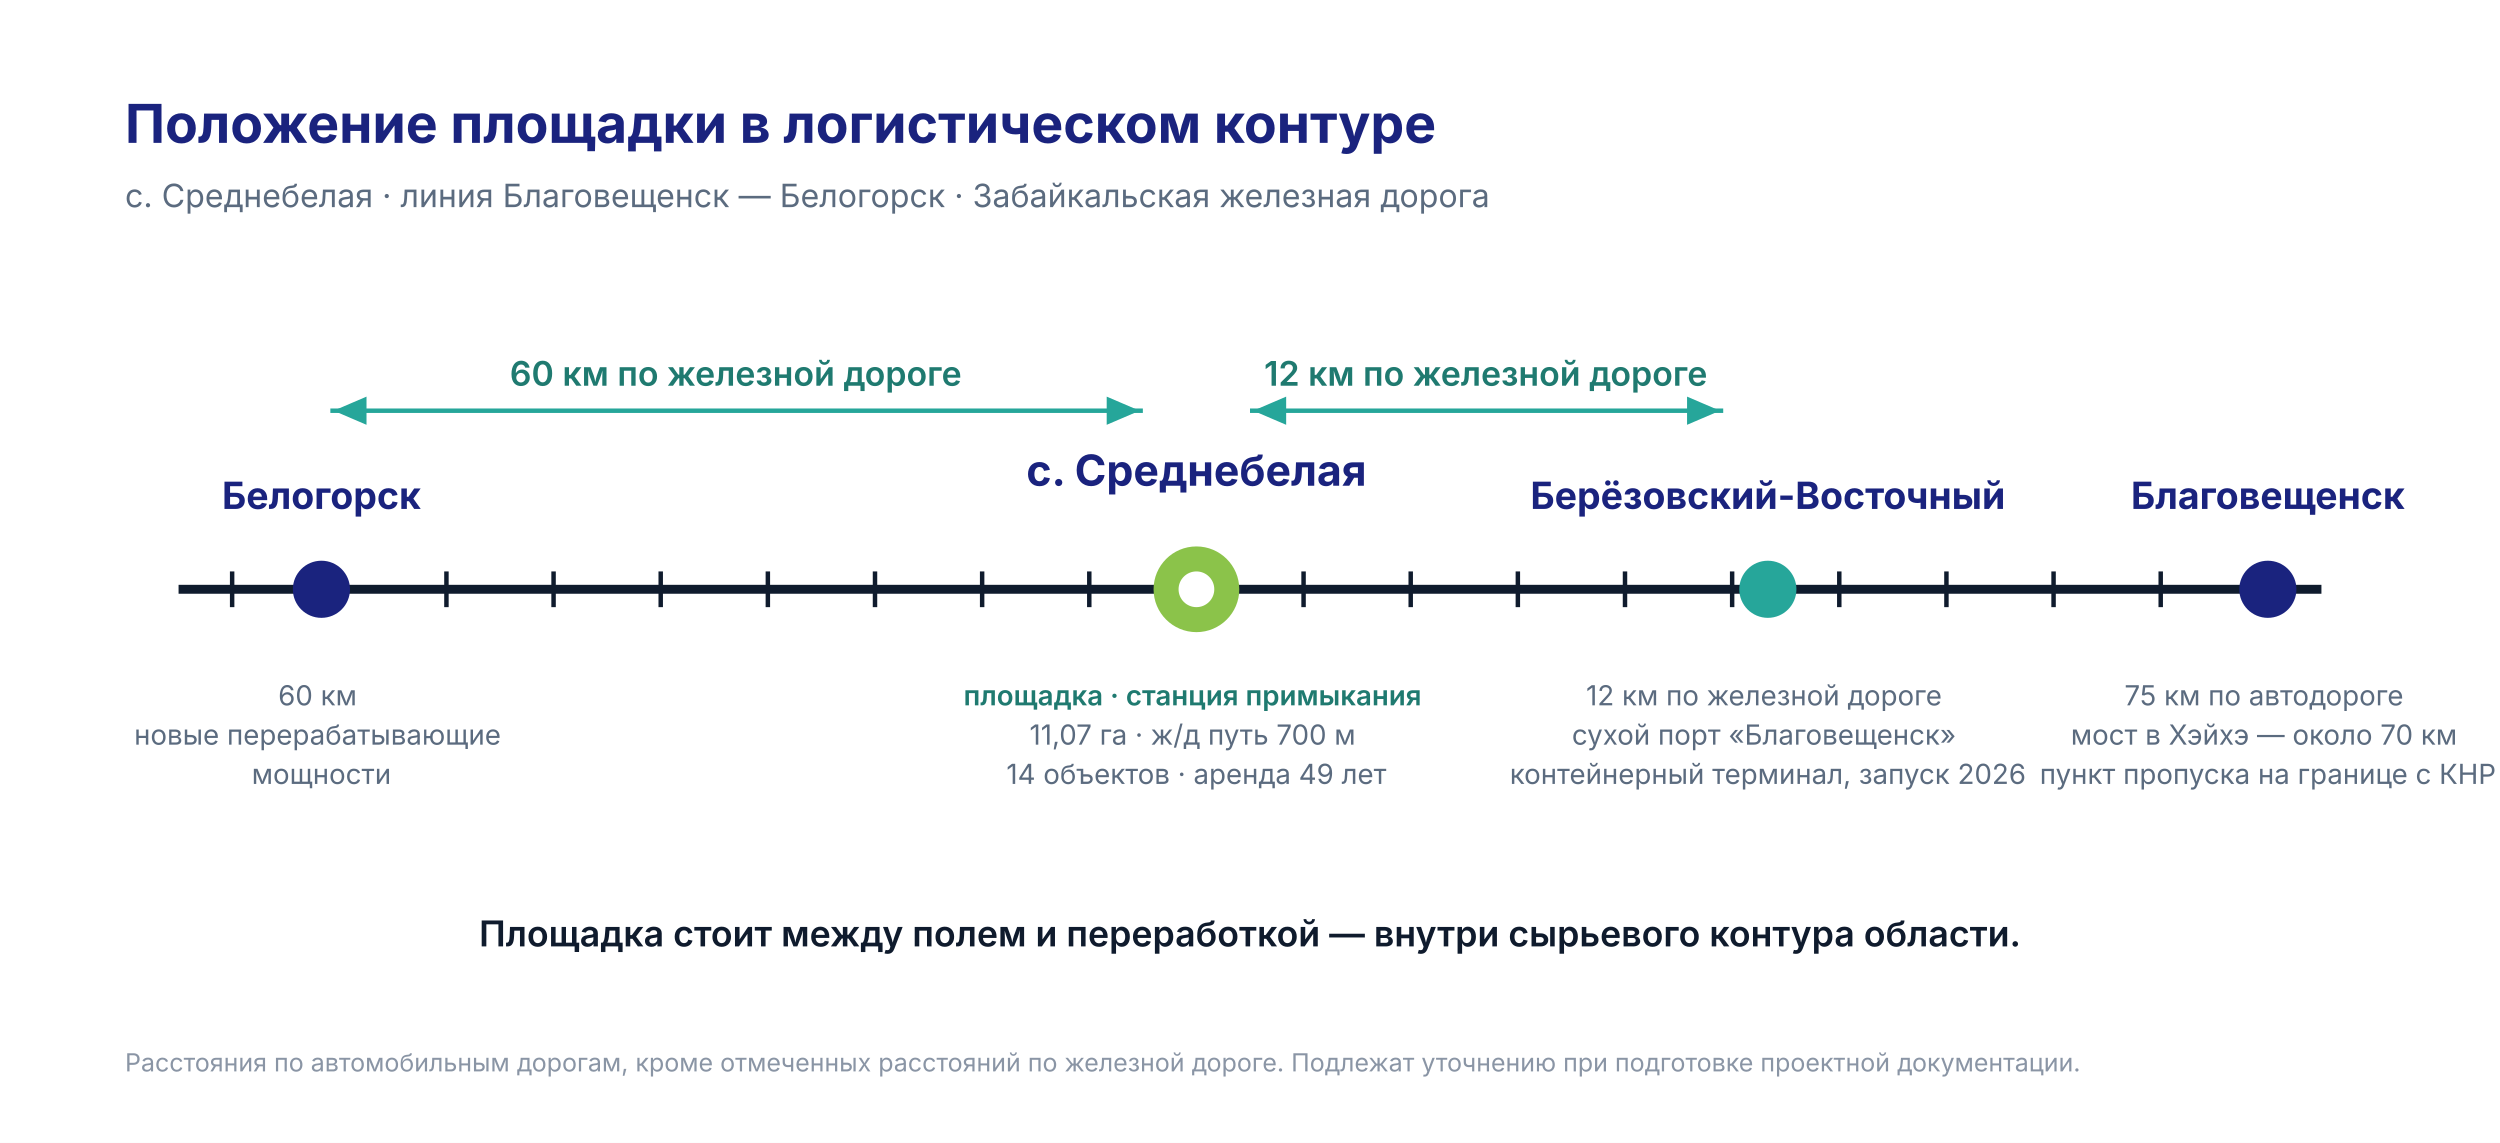
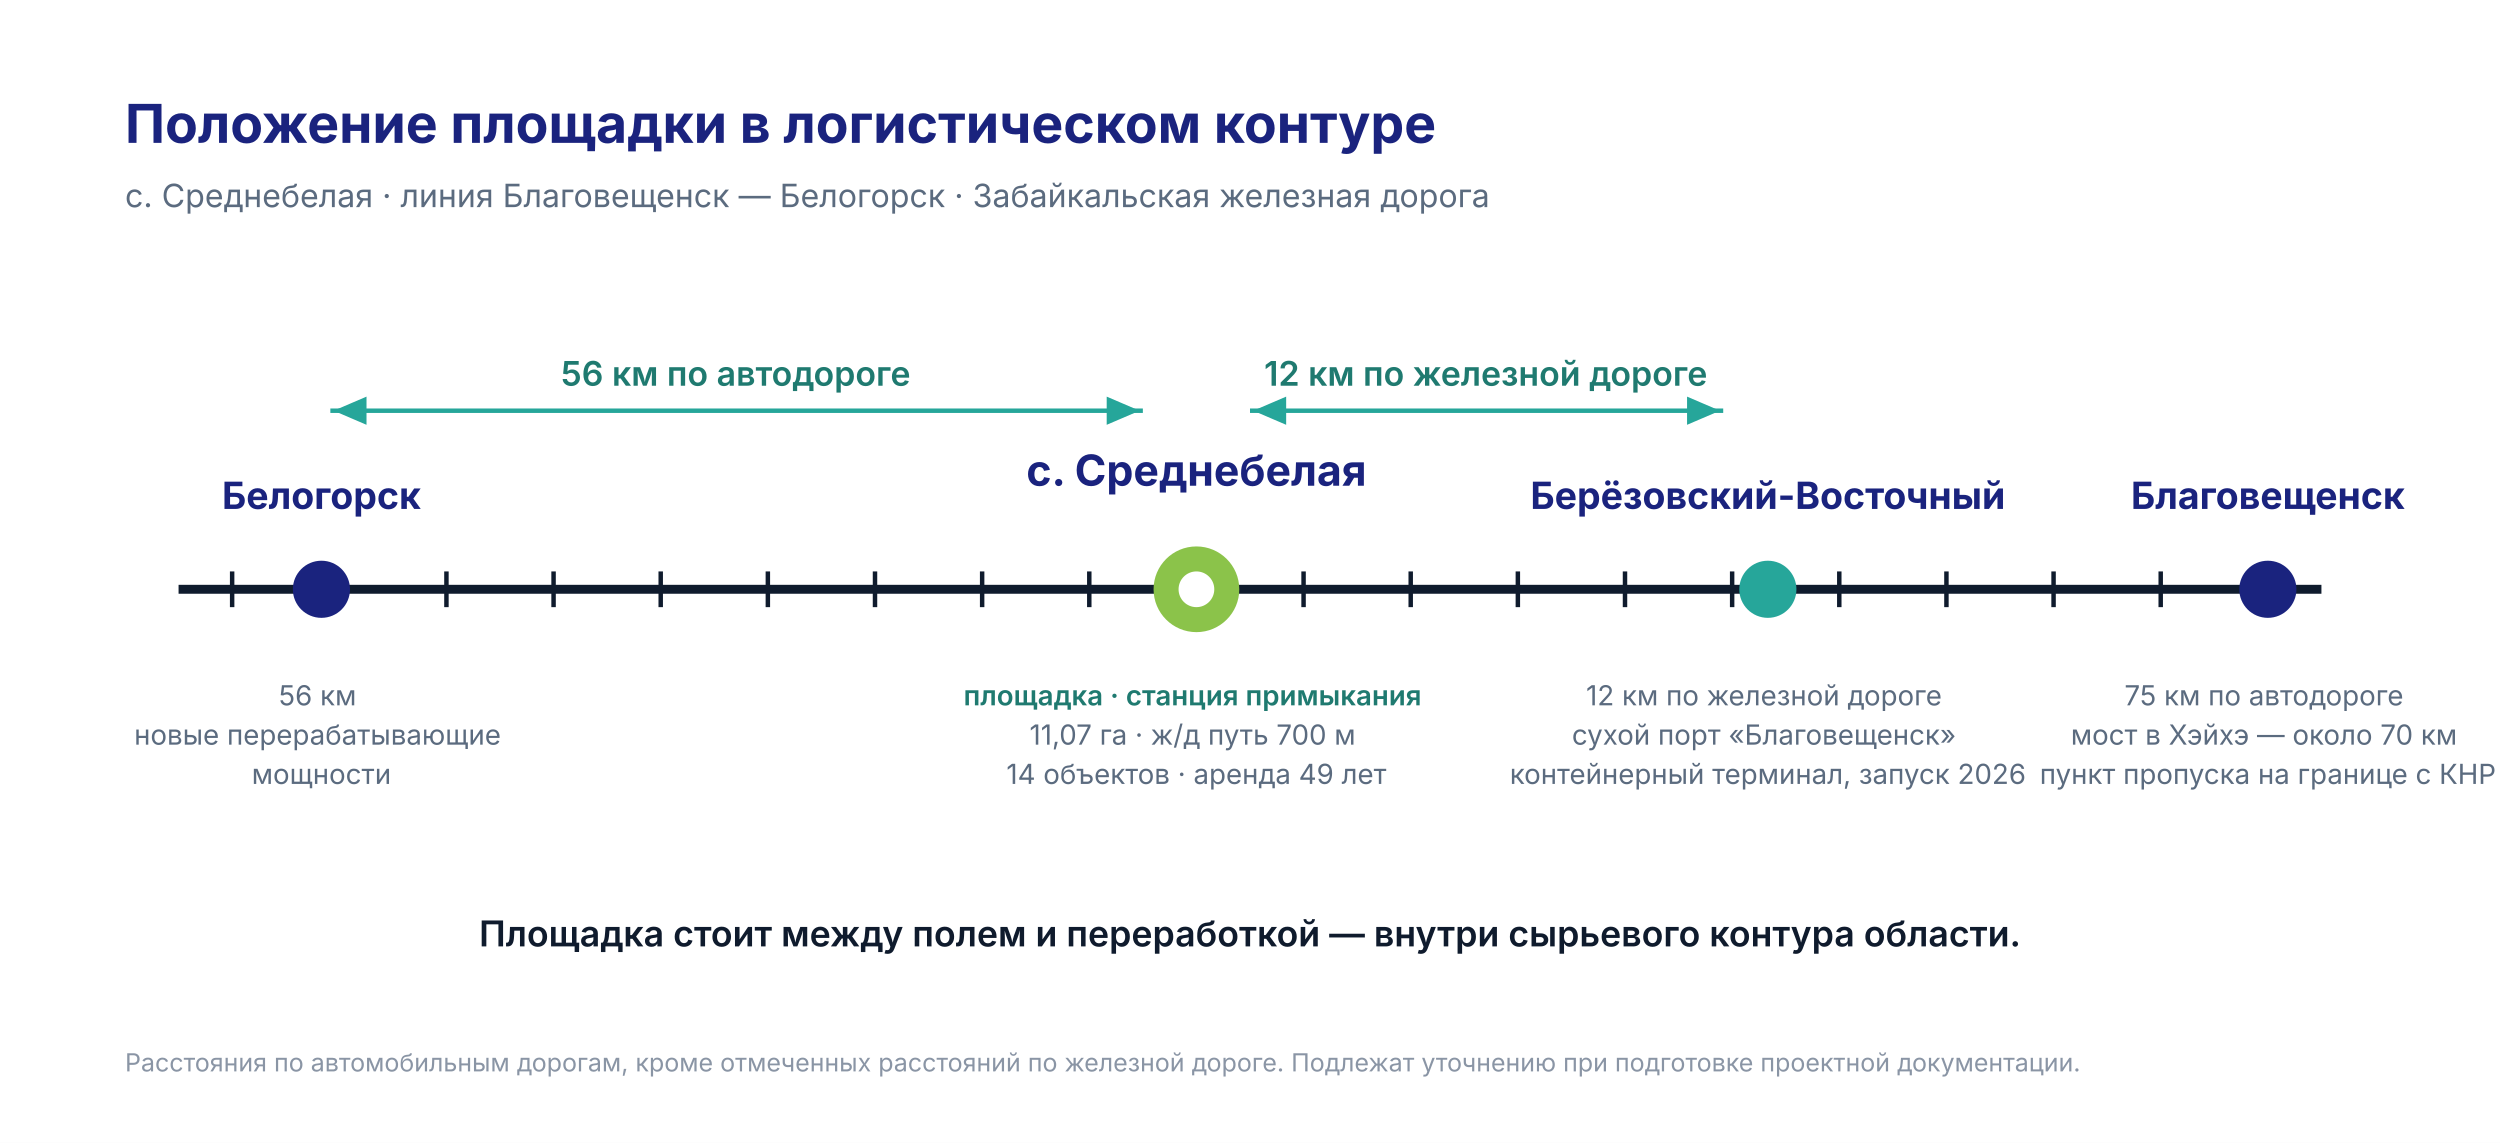
<svg xmlns="http://www.w3.org/2000/svg" viewBox="0 0 1400 640" role="img" aria-labelledby="sdTitle sdDesc" font-family="Inter, Arial, sans-serif">
  <rect width="1400" height="640" fill="#FFFFFF" />
  <text x="70" y="80" font-size="30" fill="#1A237E" font-weight="700">Положение площадки в логистическом контуре</text>
  <text x="70" y="116" font-size="18" fill="#5B6B7F">с. Среднебелая · линия Благовещенск — Белогорск · Забайкальская железная дорога</text>
  <line x1="100" y1="330" x2="1300" y2="330" stroke="#0F1B2D" stroke-width="5" />
  <g stroke="#0F1B2D" stroke-width="2.5">
    <line x1="130" y1="320" x2="130" y2="340" />
    <line x1="190" y1="320" x2="190" y2="340" />
    <line x1="250" y1="320" x2="250" y2="340" />
    <line x1="310" y1="320" x2="310" y2="340" />
    <line x1="370" y1="320" x2="370" y2="340" />
    <line x1="430" y1="320" x2="430" y2="340" />
    <line x1="490" y1="320" x2="490" y2="340" />
    <line x1="550" y1="320" x2="550" y2="340" />
    <line x1="610" y1="320" x2="610" y2="340" />
    <line x1="670" y1="320" x2="670" y2="340" />
    <line x1="730" y1="320" x2="730" y2="340" />
    <line x1="790" y1="320" x2="790" y2="340" />
    <line x1="850" y1="320" x2="850" y2="340" />
    <line x1="910" y1="320" x2="910" y2="340" />
    <line x1="970" y1="320" x2="970" y2="340" />
    <line x1="1030" y1="320" x2="1030" y2="340" />
    <line x1="1090" y1="320" x2="1090" y2="340" />
    <line x1="1150" y1="320" x2="1150" y2="340" />
    <line x1="1210" y1="320" x2="1210" y2="340" />
    <line x1="1270" y1="320" x2="1270" y2="340" />
  </g>
  <g stroke="#26A69A" stroke-width="2.5" fill="#26A69A">
    <line x1="185" y1="230" x2="640" y2="230" />
    <path d="M 190 230 l 14 -6 0 12 z" />
    <path d="M 635 230 l -14 -6 0 12 z" />
  </g>
-   <text x="412" y="216" font-size="19" fill="#1F7A70" text-anchor="middle" font-weight="600">60 км по железной дороге</text>
+   <text x="412" y="216" font-size="19" fill="#1F7A70" text-anchor="middle" font-weight="600">56 км по автодороге</text>
  <g stroke="#26A69A" stroke-width="2.5" fill="#26A69A">
    <line x1="700" y1="230" x2="965" y2="230" />
    <path d="M 705 230 l 14 -6 0 12 z" />
    <path d="M 960 230 l -14 -6 0 12 z" />
  </g>
  <text x="832" y="216" font-size="19" fill="#1F7A70" text-anchor="middle" font-weight="600">12 км по железной дороге</text>
  <circle cx="180" cy="330" r="16" fill="#1A237E" />
  <text x="180" y="285" font-size="21" fill="#1A237E" text-anchor="middle" font-weight="700">Белогорск</text>
  <text x="180" y="395" font-size="15.5" fill="#5B6B7F" text-anchor="middle">
-     <tspan x="180" dy="0">60 км</tspan>
+     <tspan x="180" dy="0">56 км</tspan>
    <tspan x="180" dy="22">новые перерабатывающие</tspan>
    <tspan x="180" dy="22">мощности</tspan>
  </text>
  <circle cx="670" cy="330" r="24" fill="#8BC34A" />
  <circle cx="670" cy="330" r="10" fill="#FFFFFF" />
  <text x="670" y="272" font-size="24" fill="#1A237E" text-anchor="middle" font-weight="700">с. Среднебелая</text>
  <text x="670" y="395" font-size="15.5" fill="#5B6B7F" text-anchor="middle">
    <tspan x="670" dy="0" font-weight="600" fill="#1F7A70">площадка · станция примыкания</tspan>
    <tspan x="670" dy="22">11,07 га · ж/д путь 700 м</tspan>
    <tspan x="670" dy="22">14 объектов · аренда 49 лет</tspan>
  </text>
  <circle cx="990" cy="330" r="16" fill="#26A69A" />
  <text x="990" y="285" font-size="21" fill="#1A237E" text-anchor="middle" font-weight="700">Берёзовский-Восточный</text>
  <text x="990" y="395" font-size="15.5" fill="#5B6B7F" text-anchor="middle">
    <tspan x="990" dy="0">12 км по железной дороге</tspan>
    <tspan x="990" dy="22">сухой порт «Благовещенск»</tspan>
    <tspan x="990" dy="22">контейнерный терминал, запуск 2026</tspan>
  </text>
  <circle cx="1270" cy="330" r="16" fill="#1A237E" />
  <text x="1270" y="285" font-size="21" fill="#1A237E" text-anchor="middle" font-weight="700">Благовещенск</text>
  <text x="1270" y="395" font-size="15.5" fill="#5B6B7F" text-anchor="middle">
    <tspan x="1270" dy="0">75 км по автодороге</tspan>
    <tspan x="1270" dy="22">мост в Хэйхэ — около 70 км</tspan>
    <tspan x="1270" dy="22">пункт пропуска на границе с КНР</tspan>
  </text>
  <text x="700" y="530" font-size="20" fill="#0F1B2D" text-anchor="middle" font-weight="600">Площадка стоит между полем и переработкой — внутри сырьевого контура области.</text>
  <text x="70" y="600" font-size="14" fill="#8A95A5">Расстояния по автомобильным дорогам, кроме отмеченных расстояний по железной дороге. Подлежат уточнению при подготовке проектной документации.</text>
</svg>
